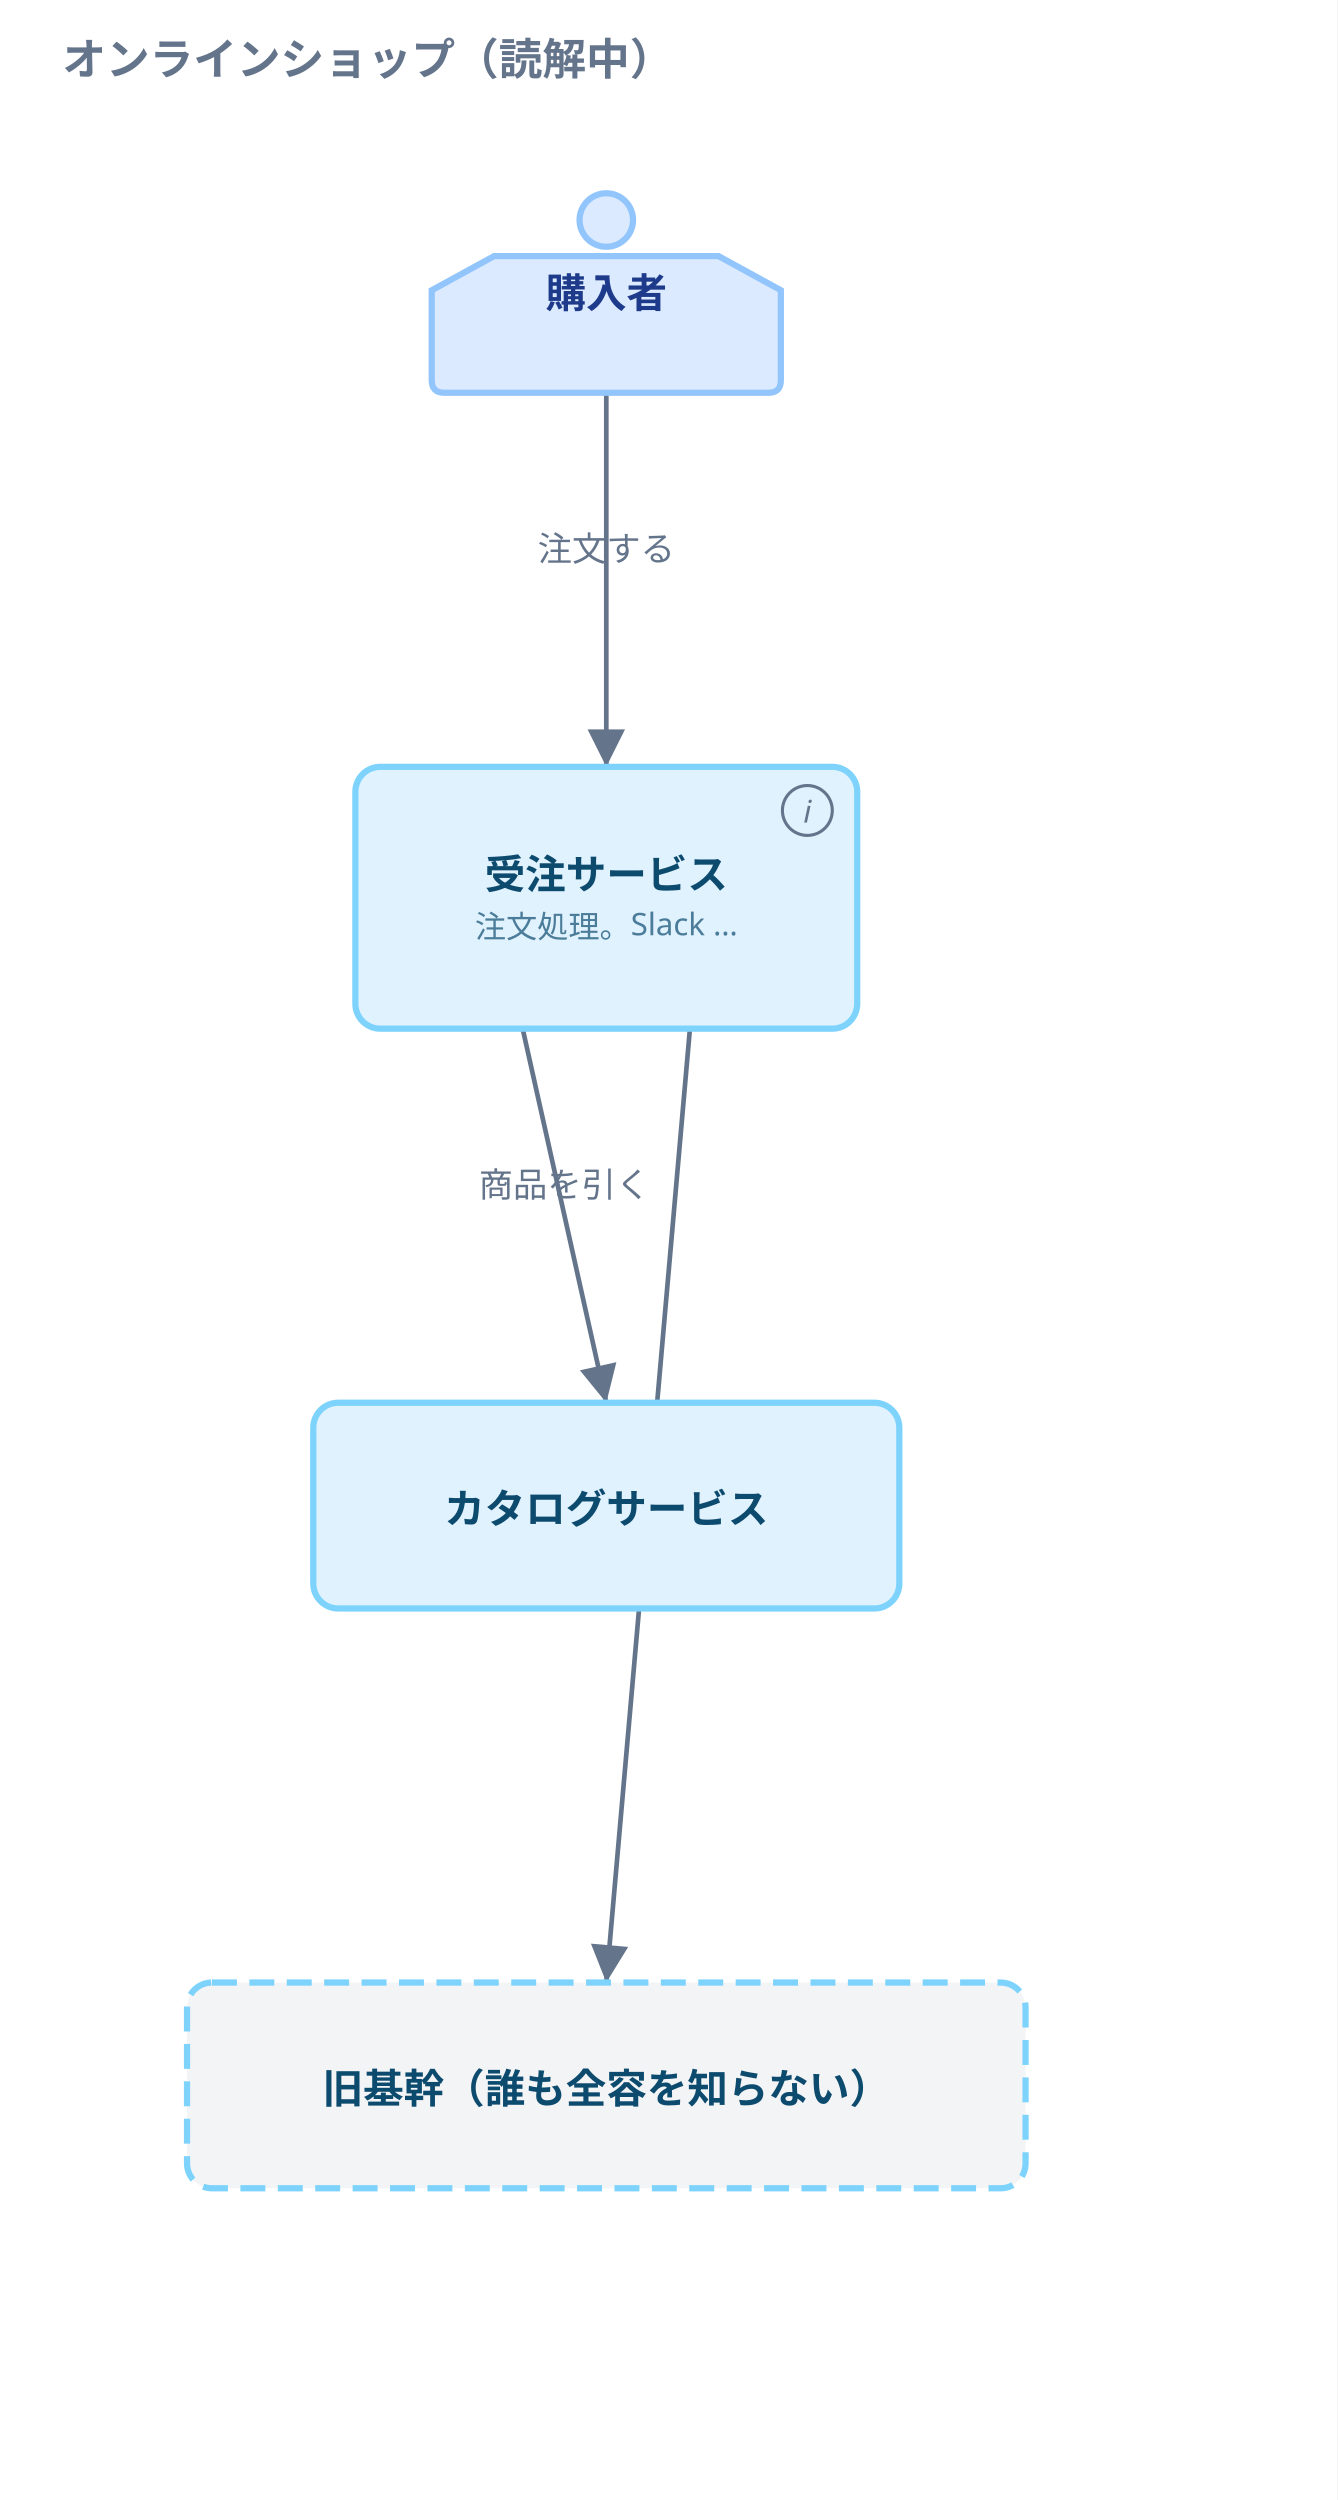
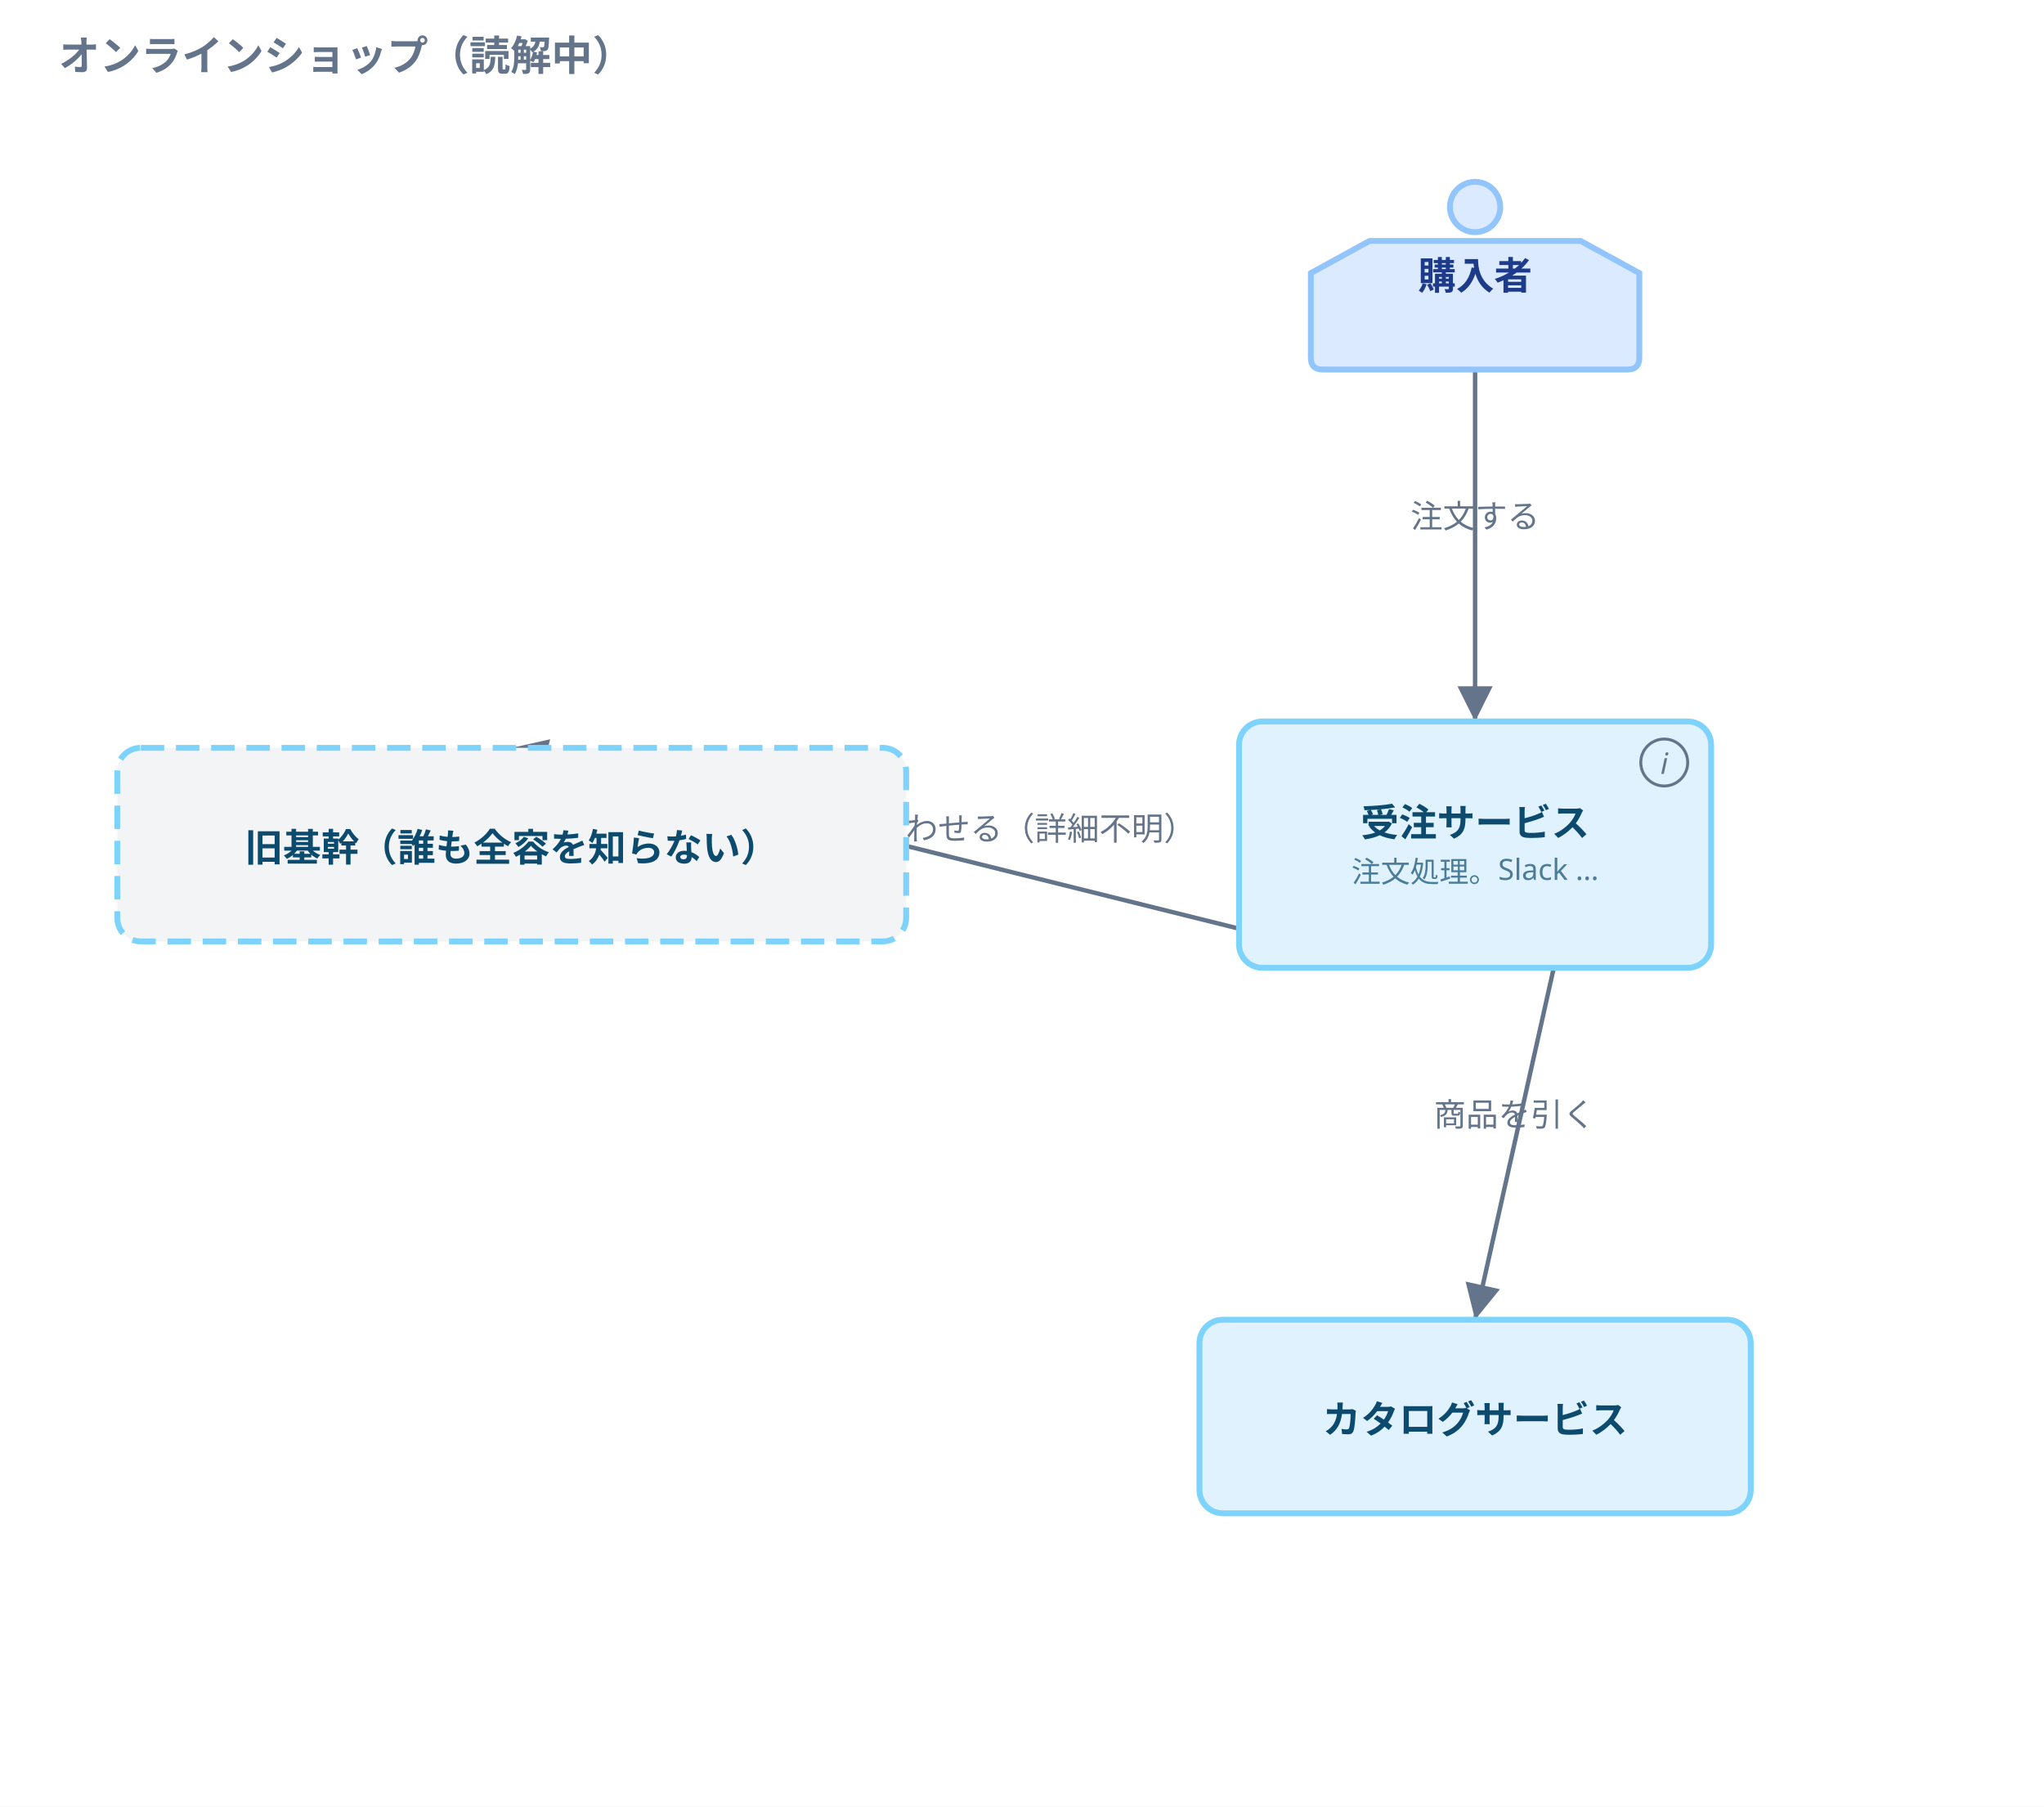
- <svg xmlns="http://www.w3.org/2000/svg" viewBox="0 0 429 802" width="429" height="802">
+ <svg xmlns="http://www.w3.org/2000/svg" viewBox="0 0 697 616" width="697" height="616">
  <defs>
    <marker id="arrow-default" viewBox="0 0 10 10" refX="10" refY="5" markerWidth="8" markerHeight="8" orient="auto-start-reverse">
      <path d="M 0 0 L 10 5 L 0 10 z" fill="#64748B" />
    </marker>
  </defs>
-   <rect width="429" height="802" fill="#FFFFFF" rx="0" />
+   <rect width="697" height="616" fill="#FFFFFF" rx="0" />
  <text x="20" y="24" fill="#64748B" font-size="14px" font-family="sans-serif" font-weight="bold">オンラインショップ（読解中）</text>
  <g class="edges">
    <g data-edge-from="Customer" data-edge-to="OrderService" data-edge-kind="sync" data-edge-canonical-id="Customer-&gt;OrderService" data-edge-label="注文する" class="krs-edge krs-edge--interactive">
-       <line x1="194.5" y1="126" x2="194.5" y2="246" stroke="transparent" stroke-width="14" stroke-linecap="butt" class="krs-edge__hitline" />
-       <line x1="194.5" y1="126" x2="194.5" y2="246" stroke="#64748B" stroke-width="1.5" marker-end="url(#arrow-default)" />
-       <text x="194.5" y="180" text-anchor="middle" fill="#64748B" font-size="11px" font-family="sans-serif">注文する</text>
+       <line x1="503" y1="126" x2="503" y2="246" stroke="transparent" stroke-width="14" stroke-linecap="butt" class="krs-edge__hitline" />
+       <line x1="503" y1="126" x2="503" y2="246" stroke="#64748B" stroke-width="1.5" marker-end="url(#arrow-default)" />
+       <text x="503" y="180" text-anchor="middle" fill="#64748B" font-size="11px" font-family="sans-serif">注文する</text>
    </g>
    <g data-edge-from="OrderService" data-edge-to="CatalogService" data-edge-kind="sync" data-edge-canonical-id="OrderService-&gt;CatalogService" data-edge-label="商品を引く" class="krs-edge krs-edge--interactive">
-       <line x1="167.667" y1="330" x2="194.5" y2="450" stroke="transparent" stroke-width="14" stroke-linecap="butt" class="krs-edge__hitline" />
-       <line x1="167.667" y1="330" x2="194.5" y2="450" stroke="#64748B" stroke-width="1.5" marker-end="url(#arrow-default)" />
-       <text x="181.083" y="384" text-anchor="middle" fill="#64748B" font-size="11px" font-family="sans-serif">商品を引く</text>
+       <line x1="529.833" y1="330" x2="503" y2="450" stroke="transparent" stroke-width="14" stroke-linecap="butt" class="krs-edge__hitline" />
+       <line x1="529.833" y1="330" x2="503" y2="450" stroke="#64748B" stroke-width="1.5" marker-end="url(#arrow-default)" />
+       <text x="516.417" y="384" text-anchor="middle" fill="#64748B" font-size="11px" font-family="sans-serif">商品を引く</text>
    </g>
    <g data-edge-from="OrderService" data-edge-to="Legacy" data-edge-kind="sync" data-edge-canonical-id="OrderService-&gt;Legacy" data-edge-label="在庫を問い合わせる（詳細不明）" class="krs-edge krs-edge--interactive">
-       <line x1="221.333" y1="330" x2="194.5" y2="636" stroke="transparent" stroke-width="14" stroke-linecap="butt" class="krs-edge__hitline" />
-       <line x1="221.333" y1="330" x2="194.5" y2="636" stroke="#64748B" stroke-width="1.5" marker-end="url(#arrow-default)" />
-       <text x="207.917" y="477" text-anchor="middle" fill="#64748B" font-size="11px" font-family="sans-serif">在庫を問い合わせる（詳細不明）</text>
+       <line x1="476.167" y1="330" x2="174.5" y2="255" stroke="transparent" stroke-width="14" stroke-linecap="butt" class="krs-edge__hitline" />
+       <line x1="476.167" y1="330" x2="174.5" y2="255" stroke="#64748B" stroke-width="1.5" marker-end="url(#arrow-default)" />
+       <text x="325.333" y="286.5" text-anchor="middle" fill="#64748B" font-size="11px" font-family="sans-serif">在庫を問い合わせる（詳細不明）</text>
    </g>
  </g>
  <g class="nodes">
    <g data-node-id="Customer" data-node-kind="user" data-has-children="false" data-has-description="false">
-       <circle cx="194.5" cy="70.58" r="8.58" fill="#DBEAFE" stroke="#93C5FD" stroke-width="2" />
-       <path d="M158.5 82.16 L230.5 82.16 L250.5 93.12 L250.5 122 Q250.5 126 246.5 126 L142.5 126 Q138.5 126 138.5 122 L138.5 93.12 Z" fill="#DBEAFE" stroke="#93C5FD" stroke-width="2" />
-       <text x="194.5" y="93" text-anchor="middle" dominant-baseline="central" fill="#1E3A8A" font-size="13px" font-weight="bold" font-family="sans-serif">購入者</text>
+       <circle cx="503" cy="70.58" r="8.58" fill="#DBEAFE" stroke="#93C5FD" stroke-width="2" />
+       <path d="M467 82.16 L539 82.16 L559 93.12 L559 122 Q559 126 555 126 L451 126 Q447 126 447 122 L447 93.12 Z" fill="#DBEAFE" stroke="#93C5FD" stroke-width="2" />
+       <text x="503" y="93" text-anchor="middle" dominant-baseline="central" fill="#1E3A8A" font-size="13px" font-weight="bold" font-family="sans-serif">購入者</text>
    </g>
    <g data-node-id="OrderService" data-node-kind="service" data-has-children="false" data-has-description="true">
-       <rect x="114" y="246" width="161" height="84" rx="8" ry="8" fill="#E0F2FE" stroke="#7DD3FC" stroke-width="2" />
-       <text x="194.5" y="279.5" text-anchor="middle" dominant-baseline="central" fill="#0C4A6E" font-size="13px" font-weight="bold" font-family="sans-serif">受注サービス</text>
-       <text x="194.5" y="296.5" text-anchor="middle" dominant-baseline="central" fill="#0C4A6E" font-size="10px" font-family="sans-serif" opacity="0.7">注文処理。Slack …</text>
+       <rect x="422.5" y="246" width="161" height="84" rx="8" ry="8" fill="#E0F2FE" stroke="#7DD3FC" stroke-width="2" />
+       <text x="503" y="279.5" text-anchor="middle" dominant-baseline="central" fill="#0C4A6E" font-size="13px" font-weight="bold" font-family="sans-serif">受注サービス</text>
+       <text x="503" y="296.5" text-anchor="middle" dominant-baseline="central" fill="#0C4A6E" font-size="10px" font-family="sans-serif" opacity="0.7">注文処理。Slack …</text>
      <g data-info-button="OrderService" style="cursor: pointer" pointer-events="all">
-         <circle cx="259" cy="260" r="8" fill="transparent" stroke="#64748B" stroke-width="1" />
-         <text x="259" y="260" text-anchor="middle" dominant-baseline="central" fill="#64748B" font-size="10px" font-family="sans-serif" font-style="italic">i</text>
+         <circle cx="567.5" cy="260" r="8" fill="transparent" stroke="#64748B" stroke-width="1" />
+         <text x="567.5" y="260" text-anchor="middle" dominant-baseline="central" fill="#64748B" font-size="10px" font-family="sans-serif" font-style="italic">i</text>
      </g>
    </g>
    <g data-node-id="CatalogService" data-node-kind="service" data-has-children="false" data-has-description="false">
-       <rect x="100.5" y="450" width="188" height="66" rx="8" ry="8" fill="#E0F2FE" stroke="#7DD3FC" stroke-width="2" />
-       <text x="194.5" y="483" text-anchor="middle" dominant-baseline="central" fill="#0C4A6E" font-size="13px" font-weight="bold" font-family="sans-serif">カタログサービス</text>
+       <rect x="409" y="450" width="188" height="66" rx="8" ry="8" fill="#E0F2FE" stroke="#7DD3FC" stroke-width="2" />
+       <text x="503" y="483" text-anchor="middle" dominant-baseline="central" fill="#0C4A6E" font-size="13px" font-weight="bold" font-family="sans-serif">カタログサービス</text>
    </g>
    <g data-node-id="Legacy" data-node-kind="service" data-has-children="false" data-has-description="false">
-       <rect x="60" y="636" width="269" height="66" rx="8" ry="8" fill="#F3F4F6" stroke="#7DD3FC" stroke-width="2" stroke-dasharray="8 4" />
-       <text x="194.5" y="669" text-anchor="middle" dominant-baseline="central" fill="#0C4A6E" font-size="13px" font-weight="bold" font-family="sans-serif">旧基幹（誰も全容を知らない）</text>
+       <rect x="40" y="255" width="269" height="66" rx="8" ry="8" fill="#F3F4F6" stroke="#7DD3FC" stroke-width="2" stroke-dasharray="8 4" />
+       <text x="174.5" y="288" text-anchor="middle" dominant-baseline="central" fill="#0C4A6E" font-size="13px" font-weight="bold" font-family="sans-serif">旧基幹（誰も全容を知らない）</text>
    </g>
  </g>
</svg>
